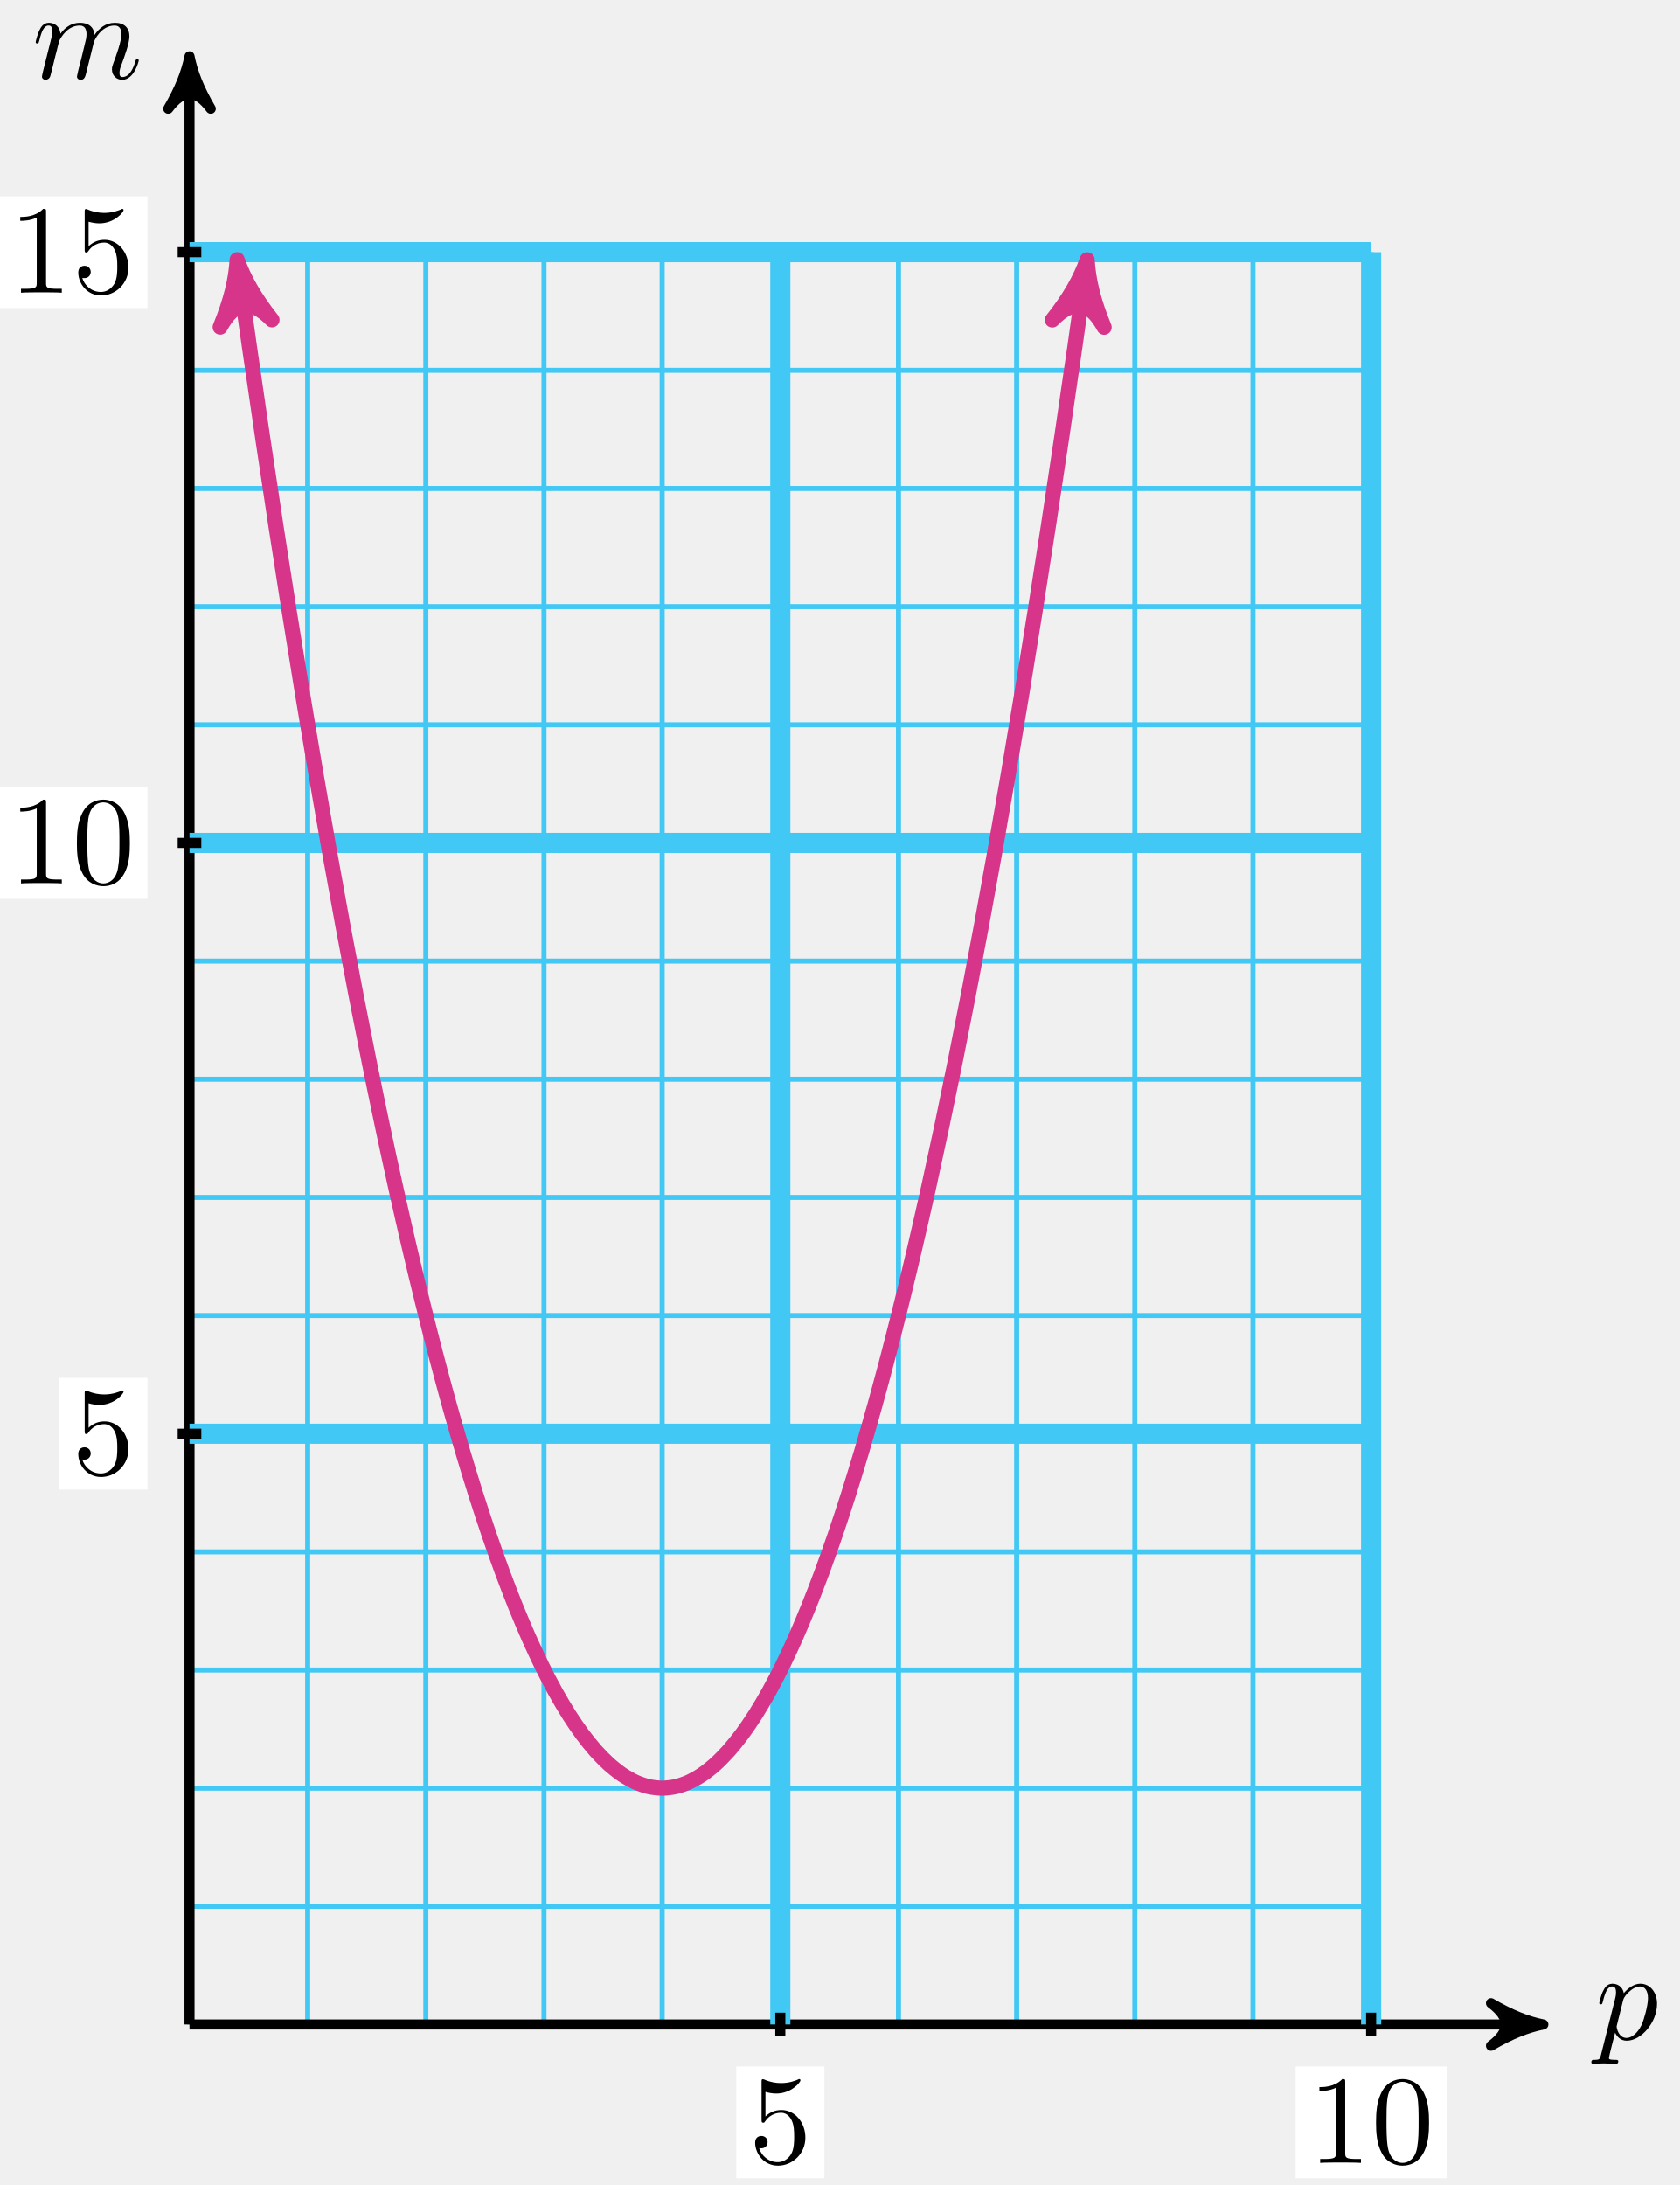
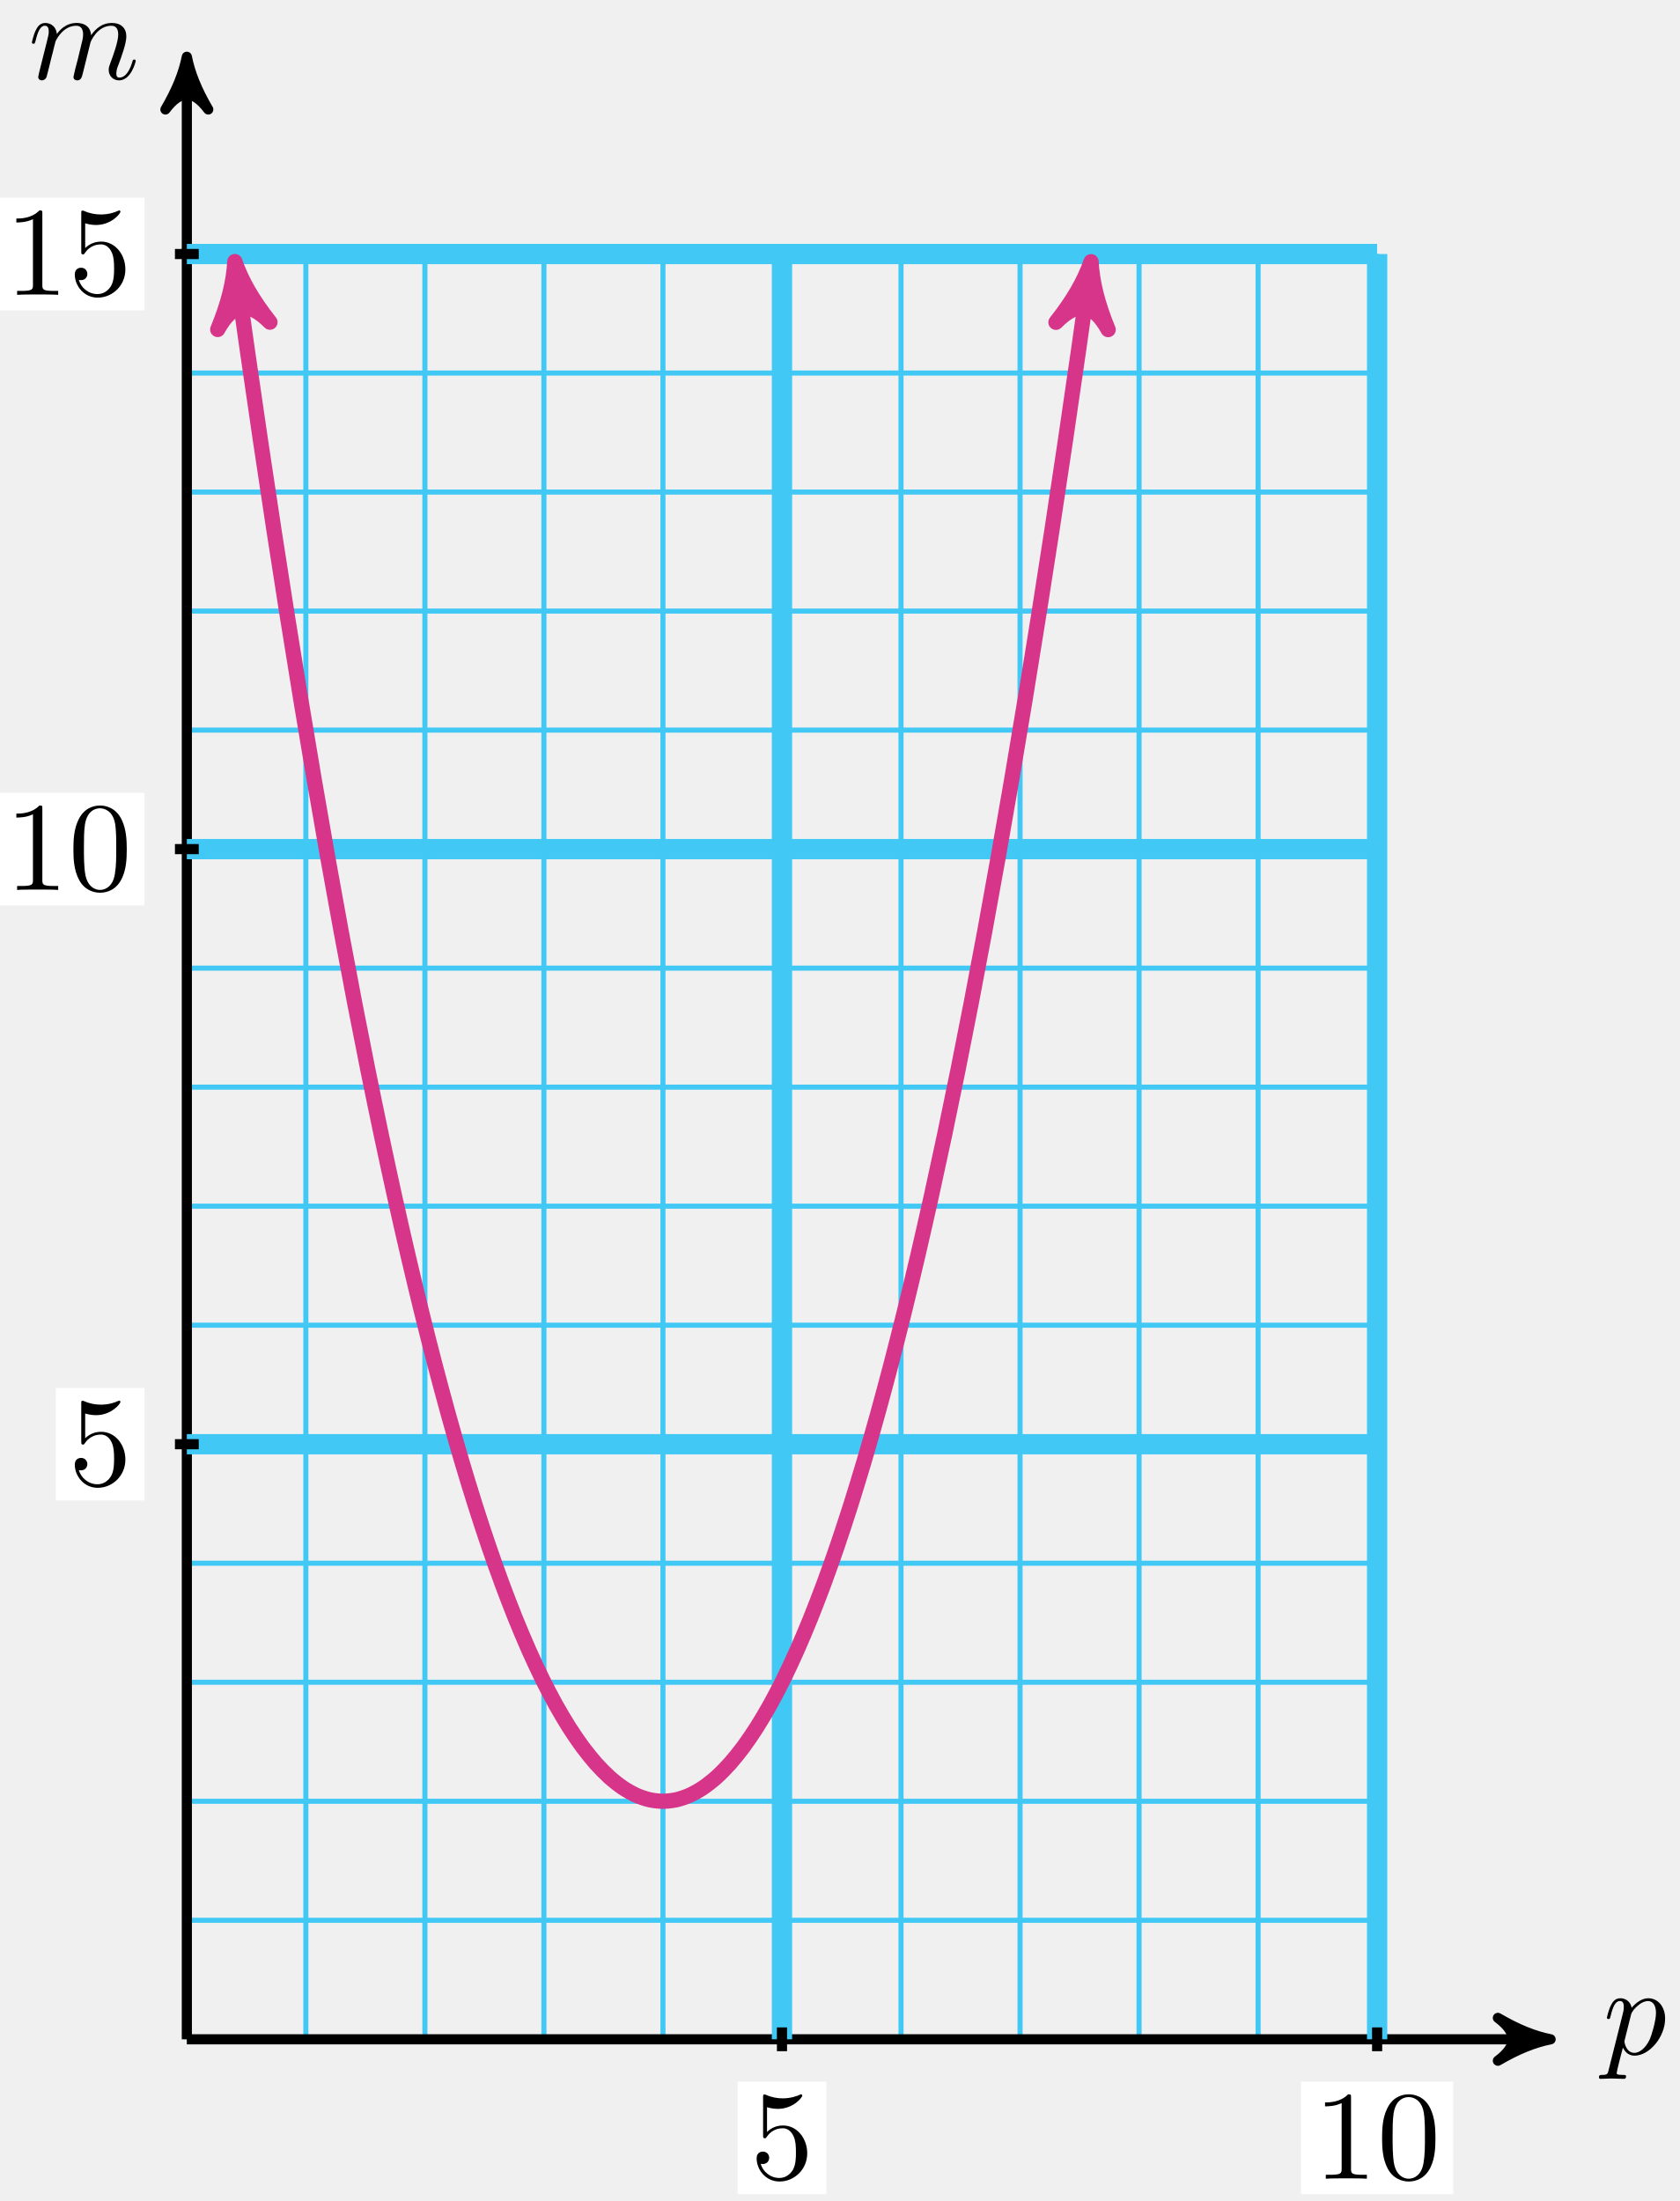
- <svg xmlns="http://www.w3.org/2000/svg" xmlns:xlink="http://www.w3.org/1999/xlink" version="1.1" width="133" height="173" viewBox="0 0 133 173">
+ <svg xmlns="http://www.w3.org/2000/svg" xmlns:xlink="http://www.w3.org/1999/xlink" version="1.1" width="132" height="173" viewBox="0 0 132 173">
  <defs>
    <path id="font_1_2" d="M.045-.122C.037-.156 .035-.163-.009-.163-.021-.163-.032-.163-.032-.182-.032-.19-.027-.194-.019-.194 .008-.194 .037-.191 .065-.191 .098-.191 .132-.194 .164-.194 .169-.194 .182-.194 .182-.174 .182-.163 .172-.163 .158-.163 .108-.163 .108-.156 .108-.147 .108-.135 .15 .028 .157 .053 .17 .024 .198-.011 .249-.011 .365-.011 .49 .135 .49 .282 .49 .376 .433 .442 .357 .442 .307 .442 .259 .406 .226 .367 .216 .421 .173 .442 .136 .442 .09 .442 .071 .403 .062 .385 .044 .351 .031 .291 .031 .288 .031 .278 .041 .278 .043 .278 .053 .278 .054 .279 .06 .301 .077 .372 .097 .42 .133 .42 .15 .42 .164 .412 .164 .374 .164 .351 .161 .34 .157 .323L.045-.122M.221 .312C.228 .339 .255 .367 .273 .382 .308 .413 .337 .42 .354 .42 .394 .42 .418 .385 .418 .326 .418 .267 .385 .152 .367 .114 .333 .044 .285 .011 .248 .011 .182 .011 .169 .094 .169 .1 .169 .102 .169 .104 .172 .116L.221 .312Z" />
    <path id="font_1_1" d="M.088 .059C.085 .044 .079 .021 .079 .016 .079-.002 .093-.011 .108-.011 .12-.011 .138-.003 .145 .017 .146 .019 .158 .066 .164 .091L.186 .181C.192 .203 .198 .225 .203 .248 .207 .265 .215 .294 .216 .298 .231 .329 .284 .42 .379 .42 .424 .42 .433 .383 .433 .35 .433 .325 .426 .297 .418 .267L.39 .151 .37 .075C.366 .055 .357 .021 .357 .016 .357-.002 .371-.011 .386-.011 .417-.011 .423 .014 .431 .046 .445 .102 .482 .248 .491 .287 .494 .3 .547 .42 .656 .42 .699 .42 .71 .386 .71 .35 .71 .293 .668 .179 .648 .126 .639 .102 .635 .091 .635 .071 .635 .024 .67-.011 .717-.011 .811-.011 .848 .135 .848 .143 .848 .153 .839 .153 .836 .153 .826 .153 .826 .15 .821 .135 .806 .082 .774 .011 .719 .011 .702 .011 .695 .021 .695 .044 .695 .069 .704 .093 .713 .115 .732 .167 .774 .278 .774 .335 .774 .4 .734 .442 .659 .442 .584 .442 .533 .398 .496 .345 .495 .358 .492 .392 .464 .416 .439 .437 .407 .442 .382 .442 .292 .442 .243 .378 .226 .355 .221 .412 .179 .442 .134 .442 .088 .442 .069 .403 .06 .385 .042 .35 .029 .291 .029 .288 .029 .278 .039 .278 .041 .278 .051 .278 .052 .279 .058 .301 .075 .372 .095 .42 .131 .42 .147 .42 .162 .412 .162 .374 .162 .353 .159 .342 .146 .29L.088 .059Z" />
    <path id="font_2_56" d="M.449 .201C.449 .32 .367 .42 .259 .42 .211 .42 .168 .404 .132 .369V.564C.152 .558 .185 .551 .217 .551 .34 .551 .41 .642 .41 .655 .41 .661 .407 .666 .4 .666 .4 .666 .397 .666 .392 .663 .372 .654 .323 .634 .256 .634 .216 .634 .17 .641 .123 .662 .115 .665 .111 .665 .111 .665 .101 .665 .101 .657 .101 .641V.345C.101 .327 .101 .319 .115 .319 .122 .319 .124 .322 .128 .328 .139 .344 .176 .398 .257 .398 .309 .398 .334 .352 .342 .334 .358 .297 .36 .257 .36 .207 .36 .172 .36 .112 .336 .07 .312 .031 .275 .006 .229 .006 .156 .006 .099 .058 .082 .117 .085 .117 .088 .116 .099 .116 .132 .116 .149 .141 .149 .165 .149 .189 .132 .214 .099 .214 .085 .214 .05 .207 .05 .161 .05 .074 .119-.022 .231-.022 .347-.022 .449 .073 .449 .2V.201Z" />
    <path id="font_2_82" d="M.419 0V.031H.387C.297 .031 .294 .042 .294 .079V.64C.294 .664 .294 .666 .271 .666 .209 .602 .121 .602 .089 .602V.571C.109 .571 .168 .571 .22 .597V.079C.22 .043 .217 .031 .127 .031H.095V0C.13 .003 .217 .003 .257 .003 .297 .003 .384 .003 .419 0Z" />
    <path id="font_2_121" d="M.46 .32C.46 .4 .455 .48 .42 .554 .374 .65 .292 .666 .25 .666 .19 .666 .117 .64 .076 .547 .044 .478 .039 .4 .039 .32 .039 .245 .043 .155 .084 .079 .127-.002 .2-.022 .249-.022 .303-.022 .379-.001 .423 .094 .455 .163 .46 .241 .46 .32M.377 .332C.377 .257 .377 .189 .366 .125 .351 .03 .294-0 .249-0 .21-0 .151 .025 .133 .121 .122 .181 .122 .273 .122 .332 .122 .396 .122 .462 .13 .516 .149 .635 .224 .644 .249 .644 .282 .644 .348 .626 .367 .527 .377 .471 .377 .395 .377 .332Z" />
  </defs>
-   <path transform="matrix(1.00003,0,0,-1.00005,15.00207,160.2904)" stroke-width=".399" stroke-linecap="butt" stroke-miterlimit="10" stroke-linejoin="miter" fill="none" stroke="#42c8f4" d="M0 0H93.545M0 9.354H93.545M0 18.709H93.545M0 28.063H93.545M0 37.418H93.545M0 46.772H93.545M0 56.127H93.545M0 65.481H93.545M0 74.836H93.545M0 84.19H93.545M0 93.545H93.545M0 102.899H93.545M0 112.254H93.545M0 121.608H93.545M0 130.963H93.545M0 140.314H93.545M0 0V140.317M9.354 0V140.317M18.709 0V140.317M28.063 0V140.317M37.418 0V140.317M46.772 0V140.317M56.127 0V140.317M65.481 0V140.317M74.836 0V140.317M84.19 0V140.317M93.542 0V140.317M93.545 140.317" />
-   <path transform="matrix(1.00003,0,0,-1.00005,15.00207,160.2904)" stroke-width=".797" stroke-linecap="butt" stroke-miterlimit="10" stroke-linejoin="miter" fill="none" stroke="#000000" d="M0 0H106.142" />
-   <path transform="matrix(1.00003,0,0,-1.00005,121.1474,160.2904)" d="M1.036 0C-.259 .259-1.554 .777-3.108 1.684-1.554 .518-1.554-.518-3.108-1.684-1.554-.777-.259-.259 1.036 0Z" />
-   <path transform="matrix(1.00003,0,0,-1.00005,121.1474,160.2904)" stroke-width=".797" stroke-linecap="butt" stroke-linejoin="round" fill="none" stroke="#000000" d="M1.036 0C-.259 .259-1.554 .777-3.108 1.684-1.554 .518-1.554-.518-3.108-1.684-1.554-.777-.259-.259 1.036 0Z" />
-   <use data-text="p" xlink:href="#font_1_2" transform="matrix(9.962899,0,0,-9.963098,126.3014,161.4664)" />
-   <path transform="matrix(1.00003,0,0,-1.00005,15.00207,160.2904)" stroke-width=".797" stroke-linecap="butt" stroke-miterlimit="10" stroke-linejoin="miter" fill="none" stroke="#000000" d="M0 0V154.785" />
-   <path transform="matrix(0,-1.00005,-1.00003,-0,15.00207,5.497147)" d="M1.036 0C-.259 .259-1.554 .777-3.108 1.684-1.554 .518-1.554-.518-3.108-1.684-1.554-.777-.259-.259 1.036 0Z" />
-   <path transform="matrix(0,-1.00005,-1.00003,-0,15.00207,5.497147)" stroke-width=".797" stroke-linecap="butt" stroke-linejoin="round" fill="none" stroke="#000000" d="M1.036 0C-.259 .259-1.554 .777-3.108 1.684-1.554 .518-1.554-.518-3.108-1.684-1.554-.777-.259-.259 1.036 0Z" />
-   <use data-text="m" xlink:href="#font_1_1" transform="matrix(9.962899,0,0,-9.963098,2.53569,6.207672)" />
-   <path transform="matrix(1.00003,0,0,-1.00005,15.00207,160.2904)" stroke-width="1.594" stroke-linecap="butt" stroke-miterlimit="10" stroke-linejoin="miter" fill="none" stroke="#42c8f4" d="M46.772 0V140.317" />
-   <path transform="matrix(1.00003,0,0,-1.00005,15.00207,160.2904)" stroke-width=".797" stroke-linecap="butt" stroke-miterlimit="10" stroke-linejoin="miter" fill="none" stroke="#000000" d="M46.772 .935V-.935" />
-   <path transform="matrix(1.00003,0,0,-1.00005,15.00207,160.2904)" d="M43.285-12.173H50.259V-3.326H43.285Z" fill="#ffffff" />
-   <use data-text="5" xlink:href="#font_2_56" transform="matrix(9.962899,0,0,-9.963098,59.2854,171.2489)" />
-   <path transform="matrix(1.00003,0,0,-1.00005,15.00207,160.2904)" stroke-width="1.594" stroke-linecap="butt" stroke-miterlimit="10" stroke-linejoin="miter" fill="none" stroke="#42c8f4" d="M93.545 0V140.317" />
-   <path transform="matrix(1.00003,0,0,-1.00005,15.00207,160.2904)" stroke-width=".797" stroke-linecap="butt" stroke-miterlimit="10" stroke-linejoin="miter" fill="none" stroke="#000000" d="M93.545 .935V-.935" />
-   <path transform="matrix(1.00003,0,0,-1.00005,15.00207,160.2904)" d="M87.567-12.173H99.523V-3.326H87.567Z" fill="#ffffff" />
-   <use data-text="1" xlink:href="#font_2_82" transform="matrix(9.962899,0,0,-9.963098,103.5687,171.2489)" />
-   <use data-text="0" xlink:href="#font_2_121" transform="matrix(9.962899,0,0,-9.963098,108.5502,171.2489)" />
-   <path transform="matrix(1.00003,0,0,-1.00005,15.00207,160.2904)" stroke-width="1.594" stroke-linecap="butt" stroke-miterlimit="10" stroke-linejoin="miter" fill="none" stroke="#42c8f4" d="M0 46.772H93.545" />
-   <path transform="matrix(1.00003,0,0,-1.00005,15.00207,160.2904)" stroke-width=".797" stroke-linecap="butt" stroke-miterlimit="10" stroke-linejoin="miter" fill="none" stroke="#000000" d="M.935 46.772H-.935" />
-   <path transform="matrix(1.00003,0,0,-1.00005,15.00207,160.2904)" d="M-10.3 42.349H-3.326V51.196H-10.3Z" fill="#ffffff" />
-   <use data-text="5" xlink:href="#font_2_56" transform="matrix(9.962899,0,0,-9.963098,5.697792,116.7242)" />
-   <path transform="matrix(1.00003,0,0,-1.00005,15.00207,160.2904)" stroke-width="1.594" stroke-linecap="butt" stroke-miterlimit="10" stroke-linejoin="miter" fill="none" stroke="#42c8f4" d="M0 93.545H93.545" />
-   <path transform="matrix(1.00003,0,0,-1.00005,15.00207,160.2904)" stroke-width=".797" stroke-linecap="butt" stroke-miterlimit="10" stroke-linejoin="miter" fill="none" stroke="#000000" d="M.935 93.545H-.935" />
-   <path transform="matrix(1.00003,0,0,-1.00005,15.00207,160.2904)" d="M-15.282 89.122H-3.326V97.968H-15.282Z" fill="#ffffff" />
-   <use data-text="1" xlink:href="#font_2_82" transform="matrix(9.962899,0,0,-9.963098,.7166367,69.94885)" />
-   <use data-text="0" xlink:href="#font_2_121" transform="matrix(9.962899,0,0,-9.963098,5.698082,69.94885)" />
-   <path transform="matrix(1.00003,0,0,-1.00005,15.00207,160.2904)" stroke-width="1.594" stroke-linecap="butt" stroke-miterlimit="10" stroke-linejoin="miter" fill="none" stroke="#42c8f4" d="M0 140.317H93.545" />
-   <path transform="matrix(1.00003,0,0,-1.00005,15.00207,160.2904)" stroke-width=".797" stroke-linecap="butt" stroke-miterlimit="10" stroke-linejoin="miter" fill="none" stroke="#000000" d="M.935 140.317H-.935" />
-   <path transform="matrix(1.00003,0,0,-1.00005,15.00207,160.2904)" d="M-15.282 135.894H-3.326V144.741H-15.282Z" fill="#ffffff" />
-   <use data-text="1" xlink:href="#font_2_82" transform="matrix(9.962899,0,0,-9.963098,.7166367,23.17451)" />
-   <use data-text="5" xlink:href="#font_2_56" transform="matrix(9.962899,0,0,-9.963098,5.698082,23.17451)" />
-   <path transform="matrix(1.00003,0,0,-1.00005,15.00207,160.2904)" stroke-width="1.196" stroke-linecap="butt" stroke-miterlimit="10" stroke-linejoin="miter" fill="none" stroke="#d73589" d="M3.95 138.462C4.451 134.879 4.451 134.879 4.744 132.835 5.036 130.792 5.505 127.569 5.798 125.591 6.09 123.614 6.559 120.496 6.852 118.585 7.144 116.673 7.613 113.661 7.906 111.816 8.198 109.97 8.667 107.064 8.96 105.284 9.252 103.505 9.721 100.704 10.014 98.99 10.306 97.276 10.775 94.581 11.068 92.933 11.36 91.286 11.829 88.696 12.122 87.114 12.414 85.533 12.883 83.049 13.176 81.533 13.468 80.017 13.937 77.639 14.23 76.189 14.522 74.739 14.991 72.466 15.284 71.082 15.576 69.698 16.045 67.531 16.338 66.213 16.63 64.895 17.099 62.834 17.392 61.582 17.684 60.329 18.153 58.374 18.446 57.188 18.738 56.001 19.207 54.152 19.5 53.031 19.792 51.911 20.261 50.167 20.554 49.112 20.846 48.058 21.315 46.419 21.608 45.431 21.9 44.442 22.369 42.909 22.662 41.987 22.954 41.064 23.423 39.637 23.716 38.78 24.008 37.923 24.477 36.602 24.77 35.811 25.062 35.02 25.531 33.805 25.823 33.08 26.116 32.355 26.585 31.245 26.877 30.586 27.17 29.927 27.639 28.923 27.931 28.329 28.224 27.736 28.693 26.838 28.985 26.31 29.278 25.783 29.747 24.99 30.039 24.529 30.332 24.068 30.801 23.38 31.093 22.985 31.386 22.59 31.855 22.008 32.147 21.678 32.44 21.349 32.909 20.873 33.201 20.61 33.494 20.346 33.963 19.976 34.255 19.778 34.548 19.58 35.017 19.316 35.309 19.184 35.602 19.052 36.071 18.894 36.363 18.828 36.656 18.762 37.125 18.709 37.417 18.709 37.71 18.709 38.179 18.762 38.471 18.827 38.764 18.893 39.233 19.052 39.525 19.184 39.818 19.315 40.287 19.58 40.579 19.777 40.872 19.975 41.341 20.345 41.633 20.608 41.926 20.872 42.395 21.347 42.687 21.677 42.98 22.006 43.449 22.588 43.741 22.983 44.034 23.378 44.503 24.065 44.795 24.527 45.088 24.988 45.557 25.781 45.849 26.308 46.142 26.835 46.611 27.733 46.903 28.326 47.196 28.92 47.665 29.924 47.957 30.583 48.25 31.242 48.719 32.351 49.011 33.076 49.304 33.801 49.773 35.017 50.065 35.807 50.358 36.598 50.827 37.919 51.119 38.776 51.411 39.633 51.881 41.06 52.173 41.982 52.465 42.905 52.934 44.437 53.227 45.426 53.519 46.414 53.988 48.053 54.281 49.107 54.573 50.162 55.042 51.905 55.335 53.026 55.627 54.146 56.096 55.996 56.389 57.182 56.681 58.368 57.15 60.323 57.443 61.576 57.735 62.828 58.204 64.889 58.497 66.207 58.789 67.525 59.258 69.692 59.551 71.076 59.843 72.46 60.312 74.732 60.605 76.182 60.897 77.632 61.366 80.01 61.659 81.525 61.951 83.041 62.42 85.525 62.713 87.107 63.005 88.689 63.474 91.278 63.767 92.925 64.059 94.573 64.528 97.268 64.821 98.982 65.113 100.695 65.582 103.496 65.875 105.275 66.167 107.055 66.636 109.961 66.929 111.807 67.221 113.652 67.69 116.664 67.983 118.575 68.275 120.487 68.744 123.604 69.037 125.582 69.329 127.559 69.798 130.782 70.091 132.825 70.383 134.869 71.145 140.307 70.885 138.452" />
-   <path transform="matrix(-.1386442,-.9903795,-.9903597,.1386469,18.95177,21.82129)" d="M1.275 0C-.319 .319-1.913 .956-3.826 2.072-1.913 .638-1.913-.638-3.826-2.072-1.913-.956-.319-.319 1.275 0Z" fill="#d73589" />
-   <path transform="matrix(-.1386442,-.9903795,-.9903597,.1386469,18.95177,21.82129)" stroke-width="1.196" stroke-linecap="butt" stroke-linejoin="round" fill="none" stroke="#d73589" d="M1.275 0C-.319 .319-1.913 .956-3.826 2.072-1.913 .638-1.913-.638-3.826-2.072-1.913-.956-.319-.319 1.275 0Z" />
-   <path transform="matrix(.1386742,-.9903595,-.9903398,-.1386769,85.88909,21.83167)" d="M1.275 0C-.319 .319-1.913 .956-3.826 2.072-1.913 .638-1.913-.638-3.826-2.072-1.913-.956-.319-.319 1.275 0Z" fill="#d73589" />
-   <path transform="matrix(.1386742,-.9903595,-.9903398,-.1386769,85.88909,21.83167)" stroke-width="1.196" stroke-linecap="butt" stroke-linejoin="round" fill="none" stroke="#d73589" d="M1.275 0C-.319 .319-1.913 .956-3.826 2.072-1.913 .638-1.913-.638-3.826-2.072-1.913-.956-.319-.319 1.275 0Z" />
+   <path transform="matrix(1.00002,0,0,-1.00005,14.68398,160.2904)" stroke-width=".399" stroke-linecap="butt" stroke-miterlimit="10" stroke-linejoin="miter" fill="none" stroke="#42c8f4" d="M0 0H93.545M0 9.354H93.545M0 18.709H93.545M0 28.063H93.545M0 37.418H93.545M0 46.772H93.545M0 56.127H93.545M0 65.481H93.545M0 74.836H93.545M0 84.19H93.545M0 93.545H93.545M0 102.899H93.545M0 112.254H93.545M0 121.608H93.545M0 130.963H93.545M0 140.314H93.545M0 0V140.317M9.354 0V140.317M18.709 0V140.317M28.063 0V140.317M37.418 0V140.317M46.772 0V140.317M56.127 0V140.317M65.481 0V140.317M74.836 0V140.317M84.19 0V140.317M93.542 0V140.317M93.545 140.317" />
+   <path transform="matrix(1.00002,0,0,-1.00005,14.68398,160.2904)" stroke-width=".797" stroke-linecap="butt" stroke-miterlimit="10" stroke-linejoin="miter" fill="none" stroke="#000000" d="M0 0H106.142" />
+   <path transform="matrix(1.00002,0,0,-1.00005,120.8282,160.2904)" d="M1.036 0C-.259 .259-1.554 .777-3.108 1.684-1.554 .518-1.554-.518-3.108-1.684-1.554-.777-.259-.259 1.036 0Z" />
+   <path transform="matrix(1.00002,0,0,-1.00005,120.8282,160.2904)" stroke-width=".797" stroke-linecap="butt" stroke-linejoin="round" fill="none" stroke="#000000" d="M1.036 0C-.259 .259-1.554 .777-3.108 1.684-1.554 .518-1.554-.518-3.108-1.684-1.554-.777-.259-.259 1.036 0Z" />
+   <use data-text="p" xlink:href="#font_1_2" transform="matrix(9.962799,0,0,-9.963098,125.9822,161.4664)" />
+   <path transform="matrix(1.00002,0,0,-1.00005,14.68398,160.2904)" stroke-width=".797" stroke-linecap="butt" stroke-miterlimit="10" stroke-linejoin="miter" fill="none" stroke="#000000" d="M0 0V154.785" />
+   <path transform="matrix(0,-1.00005,-1.00002,-0,14.68398,5.497147)" d="M1.036 0C-.259 .259-1.554 .777-3.108 1.684-1.554 .518-1.554-.518-3.108-1.684-1.554-.777-.259-.259 1.036 0Z" />
+   <path transform="matrix(0,-1.00005,-1.00002,-0,14.68398,5.497147)" stroke-width=".797" stroke-linecap="butt" stroke-linejoin="round" fill="none" stroke="#000000" d="M1.036 0C-.259 .259-1.554 .777-3.108 1.684-1.554 .518-1.554-.518-3.108-1.684-1.554-.777-.259-.259 1.036 0Z" />
+   <use data-text="m" xlink:href="#font_1_1" transform="matrix(9.962799,0,0,-9.963098,2.217728,6.207672)" />
+   <path transform="matrix(1.00002,0,0,-1.00005,14.68398,160.2904)" stroke-width="1.594" stroke-linecap="butt" stroke-miterlimit="10" stroke-linejoin="miter" fill="none" stroke="#42c8f4" d="M46.772 0V140.317" />
+   <path transform="matrix(1.00002,0,0,-1.00005,14.68398,160.2904)" stroke-width=".797" stroke-linecap="butt" stroke-miterlimit="10" stroke-linejoin="miter" fill="none" stroke="#000000" d="M46.772 .935V-.935" />
+   <path transform="matrix(1.00002,0,0,-1.00005,14.68398,160.2904)" d="M43.285-12.173H50.259V-3.326H43.285Z" fill="#ffffff" />
+   <use data-text="5" xlink:href="#font_2_56" transform="matrix(9.962799,0,0,-9.963098,58.96686,171.2489)" />
+   <path transform="matrix(1.00002,0,0,-1.00005,14.68398,160.2904)" stroke-width="1.594" stroke-linecap="butt" stroke-miterlimit="10" stroke-linejoin="miter" fill="none" stroke="#42c8f4" d="M93.545 0V140.317" />
+   <path transform="matrix(1.00002,0,0,-1.00005,14.68398,160.2904)" stroke-width=".797" stroke-linecap="butt" stroke-miterlimit="10" stroke-linejoin="miter" fill="none" stroke="#000000" d="M93.545 .935V-.935" />
+   <path transform="matrix(1.00002,0,0,-1.00005,14.68398,160.2904)" d="M87.567-12.173H99.523V-3.326H87.567Z" fill="#ffffff" />
+   <use data-text="1" xlink:href="#font_2_82" transform="matrix(9.962799,0,0,-9.963098,103.2498,171.2489)" />
+   <use data-text="0" xlink:href="#font_2_121" transform="matrix(9.962799,0,0,-9.963098,108.2311,171.2489)" />
+   <path transform="matrix(1.00002,0,0,-1.00005,14.68398,160.2904)" stroke-width="1.594" stroke-linecap="butt" stroke-miterlimit="10" stroke-linejoin="miter" fill="none" stroke="#42c8f4" d="M0 46.772H93.545" />
+   <path transform="matrix(1.00002,0,0,-1.00005,14.68398,160.2904)" stroke-width=".797" stroke-linecap="butt" stroke-miterlimit="10" stroke-linejoin="miter" fill="none" stroke="#000000" d="M.935 46.772H-.935" />
+   <path transform="matrix(1.00002,0,0,-1.00005,14.68398,160.2904)" d="M-10.3 42.349H-3.326V51.196H-10.3Z" fill="#ffffff" />
+   <use data-text="5" xlink:href="#font_2_56" transform="matrix(9.962799,0,0,-9.963098,5.379791,116.7242)" />
+   <path transform="matrix(1.00002,0,0,-1.00005,14.68398,160.2904)" stroke-width="1.594" stroke-linecap="butt" stroke-miterlimit="10" stroke-linejoin="miter" fill="none" stroke="#42c8f4" d="M0 93.545H93.545" />
+   <path transform="matrix(1.00002,0,0,-1.00005,14.68398,160.2904)" stroke-width=".797" stroke-linecap="butt" stroke-miterlimit="10" stroke-linejoin="miter" fill="none" stroke="#000000" d="M.935 93.545H-.935" />
+   <path transform="matrix(1.00002,0,0,-1.00005,14.68398,160.2904)" d="M-15.282 89.122H-3.326V97.968H-15.282Z" fill="#ffffff" />
+   <use data-text="1" xlink:href="#font_2_82" transform="matrix(9.962799,0,0,-9.963098,.3986893,69.94885)" />
+   <use data-text="0" xlink:href="#font_2_121" transform="matrix(9.962799,0,0,-9.963098,5.380089,69.94885)" />
+   <path transform="matrix(1.00002,0,0,-1.00005,14.68398,160.2904)" stroke-width="1.594" stroke-linecap="butt" stroke-miterlimit="10" stroke-linejoin="miter" fill="none" stroke="#42c8f4" d="M0 140.317H93.545" />
+   <path transform="matrix(1.00002,0,0,-1.00005,14.68398,160.2904)" stroke-width=".797" stroke-linecap="butt" stroke-miterlimit="10" stroke-linejoin="miter" fill="none" stroke="#000000" d="M.935 140.317H-.935" />
+   <path transform="matrix(1.00002,0,0,-1.00005,14.68398,160.2904)" d="M-15.282 135.894H-3.326V144.741H-15.282Z" fill="#ffffff" />
+   <use data-text="1" xlink:href="#font_2_82" transform="matrix(9.962799,0,0,-9.963098,.3986893,23.17451)" />
+   <use data-text="5" xlink:href="#font_2_56" transform="matrix(9.962799,0,0,-9.963098,5.380089,23.17451)" />
+   <path transform="matrix(1.00002,0,0,-1.00005,14.68398,160.2904)" stroke-width="1.196" stroke-linecap="butt" stroke-miterlimit="10" stroke-linejoin="miter" fill="none" stroke="#d73589" d="M3.95 138.462C4.451 134.879 4.451 134.879 4.744 132.835 5.036 130.792 5.505 127.569 5.798 125.591 6.09 123.614 6.559 120.496 6.852 118.585 7.144 116.673 7.613 113.661 7.906 111.816 8.198 109.97 8.667 107.064 8.96 105.284 9.252 103.505 9.721 100.704 10.014 98.99 10.306 97.276 10.775 94.581 11.068 92.933 11.36 91.286 11.829 88.696 12.122 87.114 12.414 85.533 12.883 83.049 13.176 81.533 13.468 80.017 13.937 77.639 14.23 76.189 14.522 74.739 14.991 72.466 15.284 71.082 15.576 69.698 16.045 67.531 16.338 66.213 16.63 64.895 17.099 62.834 17.392 61.582 17.684 60.329 18.153 58.374 18.446 57.188 18.738 56.001 19.207 54.152 19.5 53.031 19.792 51.911 20.261 50.167 20.554 49.112 20.846 48.058 21.315 46.419 21.608 45.431 21.9 44.442 22.369 42.909 22.662 41.987 22.954 41.064 23.423 39.637 23.716 38.78 24.008 37.923 24.477 36.602 24.77 35.811 25.062 35.02 25.531 33.805 25.823 33.08 26.116 32.355 26.585 31.245 26.877 30.586 27.17 29.927 27.639 28.923 27.931 28.329 28.224 27.736 28.693 26.838 28.985 26.31 29.278 25.783 29.747 24.99 30.039 24.529 30.332 24.068 30.801 23.38 31.093 22.985 31.386 22.59 31.855 22.008 32.147 21.678 32.44 21.349 32.909 20.873 33.201 20.61 33.494 20.346 33.963 19.976 34.255 19.778 34.548 19.58 35.017 19.316 35.309 19.184 35.602 19.052 36.071 18.894 36.363 18.828 36.656 18.762 37.125 18.709 37.417 18.709 37.71 18.709 38.179 18.762 38.471 18.827 38.764 18.893 39.233 19.052 39.525 19.184 39.818 19.315 40.287 19.58 40.579 19.777 40.872 19.975 41.341 20.345 41.633 20.608 41.926 20.872 42.395 21.347 42.687 21.677 42.98 22.006 43.449 22.588 43.741 22.983 44.034 23.378 44.503 24.065 44.795 24.527 45.088 24.988 45.557 25.781 45.849 26.308 46.142 26.835 46.611 27.733 46.903 28.326 47.196 28.92 47.665 29.924 47.957 30.583 48.25 31.242 48.719 32.351 49.011 33.076 49.304 33.801 49.773 35.017 50.065 35.807 50.358 36.598 50.827 37.919 51.119 38.776 51.411 39.633 51.881 41.06 52.173 41.982 52.465 42.905 52.934 44.437 53.227 45.426 53.519 46.414 53.988 48.053 54.281 49.107 54.573 50.162 55.042 51.905 55.335 53.026 55.627 54.146 56.096 55.996 56.389 57.182 56.681 58.368 57.15 60.323 57.443 61.576 57.735 62.828 58.204 64.889 58.497 66.207 58.789 67.525 59.258 69.692 59.551 71.076 59.843 72.46 60.312 74.732 60.605 76.182 60.897 77.632 61.366 80.01 61.659 81.525 61.951 83.041 62.42 85.525 62.713 87.107 63.005 88.689 63.474 91.278 63.767 92.925 64.059 94.573 64.528 97.268 64.821 98.982 65.113 100.695 65.582 103.496 65.875 105.275 66.167 107.055 66.636 109.961 66.929 111.807 67.221 113.652 67.69 116.664 67.983 118.575 68.275 120.487 68.744 123.604 69.037 125.582 69.329 127.559 69.798 130.782 70.091 132.825 70.383 134.869 71.145 140.307 70.885 138.452" />
+   <path transform="matrix(-.1386428,-.9903795,-.9903498,.1386469,18.63364,21.82129)" d="M1.275 0C-.319 .319-1.913 .956-3.826 2.072-1.913 .638-1.913-.638-3.826-2.072-1.913-.956-.319-.319 1.275 0Z" fill="#d73589" />
+   <path transform="matrix(-.1386428,-.9903795,-.9903498,.1386469,18.63364,21.82129)" stroke-width="1.196" stroke-linecap="butt" stroke-linejoin="round" fill="none" stroke="#d73589" d="M1.275 0C-.319 .319-1.913 .956-3.826 2.072-1.913 .638-1.913-.638-3.826-2.072-1.913-.956-.319-.319 1.275 0Z" />
+   <path transform="matrix(.1386728,-.9903595,-.9903299,-.1386769,85.57028,21.83167)" d="M1.275 0C-.319 .319-1.913 .956-3.826 2.072-1.913 .638-1.913-.638-3.826-2.072-1.913-.956-.319-.319 1.275 0Z" fill="#d73589" />
+   <path transform="matrix(.1386728,-.9903595,-.9903299,-.1386769,85.57028,21.83167)" stroke-width="1.196" stroke-linecap="butt" stroke-linejoin="round" fill="none" stroke="#d73589" d="M1.275 0C-.319 .319-1.913 .956-3.826 2.072-1.913 .638-1.913-.638-3.826-2.072-1.913-.956-.319-.319 1.275 0Z" />
</svg>
